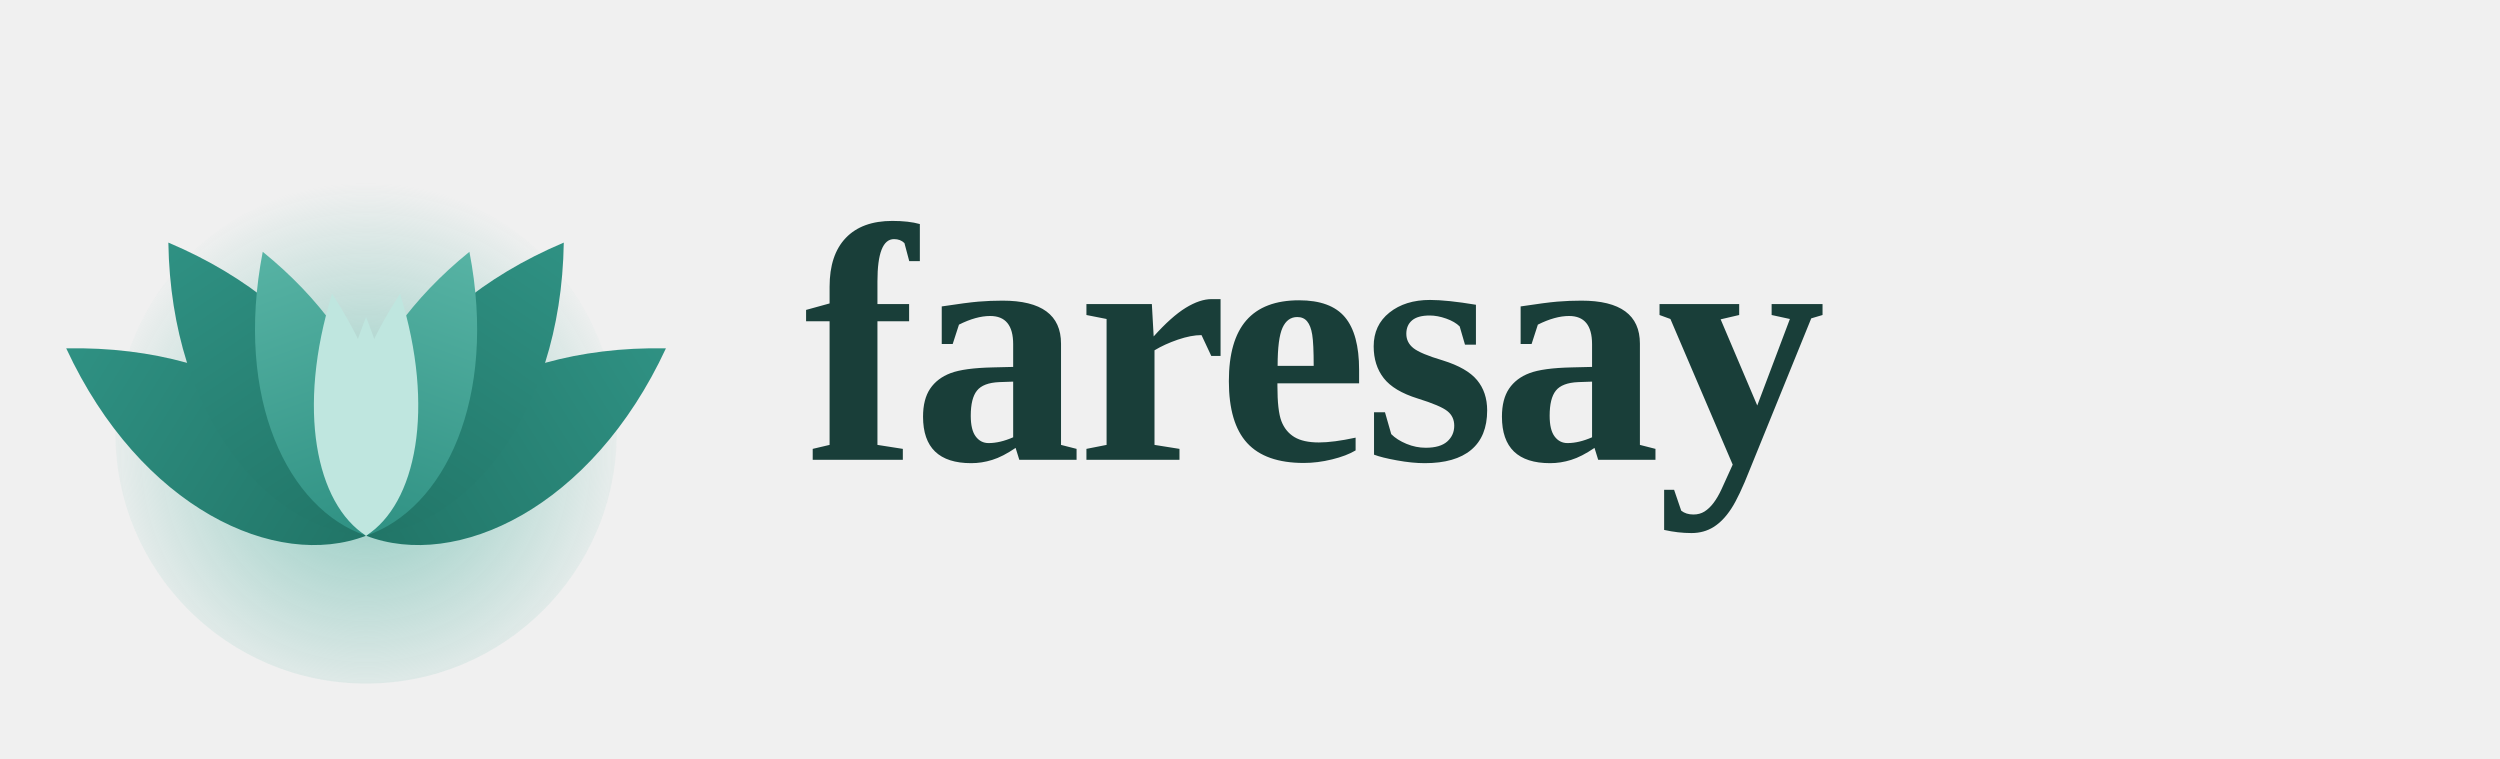
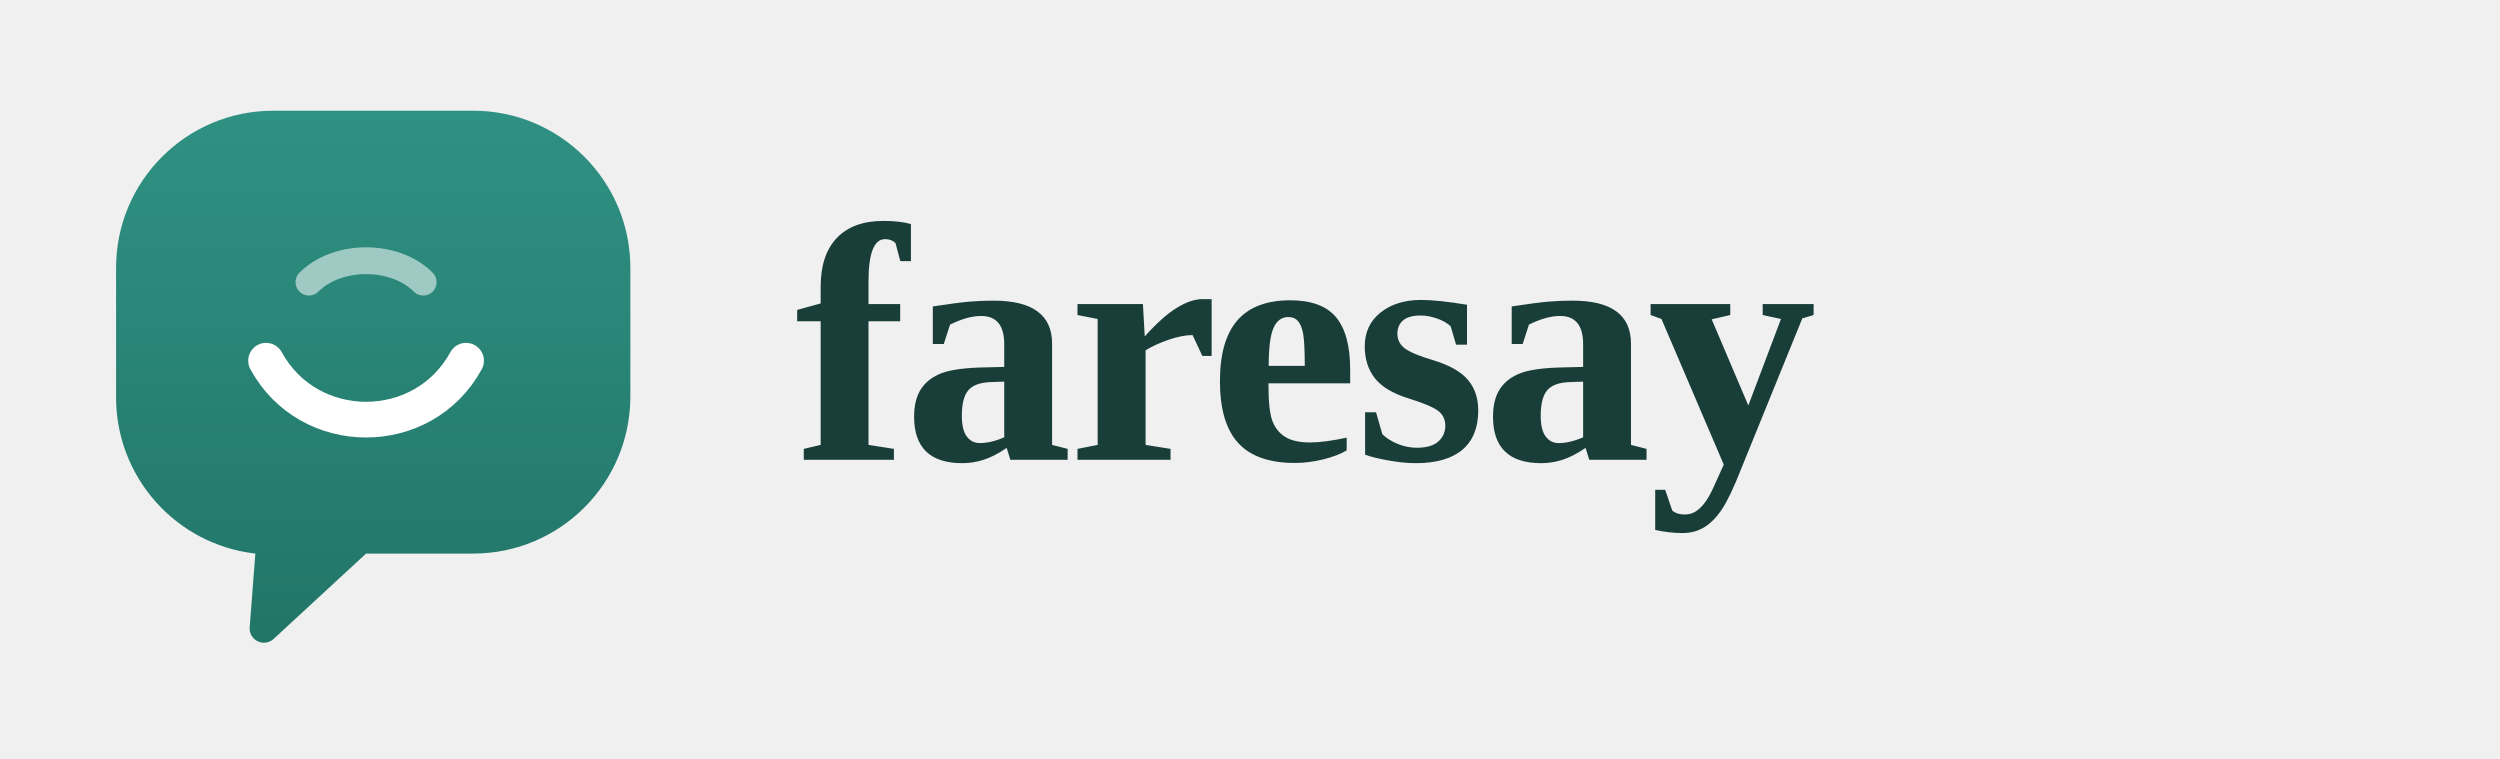
<svg xmlns="http://www.w3.org/2000/svg" width="560" height="170" viewBox="0 0 560 170" role="img" aria-label="Faresay">
  <defs>
-     <radialGradient id="h" cx="50%" cy="55%" r="55%">
-       <stop offset="0%" stop-color="#7fc4b8" stop-opacity="0.9" />
-       <stop offset="100%" stop-color="#7fc4b8" stop-opacity="0" />
-     </radialGradient>
-     <linearGradient id="p" x1="0" y1="0" x2="0" y2="1">
+     <linearGradient id="fsT" x1="0" y1="0" x2="0" y2="1">
      <stop offset="0%" stop-color="#2f9183" />
      <stop offset="100%" stop-color="#217567" />
    </linearGradient>
-     <linearGradient id="pl" x1="0" y1="0" x2="0" y2="1">
-       <stop offset="0%" stop-color="#57b3a4" />
-       <stop offset="100%" stop-color="#2f9183" />
-     </linearGradient>
  </defs>
-   <g transform="translate(10,12) scale(0.72)">
-     <circle cx="100" cy="118" r="78" fill="url(#h)" />
-     <g fill="url(#p)">
-       <path transform="rotate(-58 100 150)" d="M100 150 C76 132 70 86 100 40 C130 86 124 132 100 150 Z" />
-       <path transform="rotate(58 100 150)" d="M100 150 C76 132 70 86 100 40 C130 86 124 132 100 150 Z" />
-       <path transform="rotate(-34 100 150)" d="M100 150 C76 132 70 86 100 40 C130 86 124 132 100 150 Z" />
-       <path transform="rotate(34 100 150)" d="M100 150 C76 132 70 86 100 40 C130 86 124 132 100 150 Z" />
-     </g>
-     <g fill="url(#pl)">
-       <path transform="rotate(-20 100 150)" d="M100 150 C80 134 76 96 100 56 C124 96 120 134 100 150 Z" />
-       <path transform="rotate(20 100 150)" d="M100 150 C80 134 76 96 100 56 C124 96 120 134 100 150 Z" />
-     </g>
-     <g fill="#bfe6df">
-       <path transform="rotate(-8 100 150)" d="M100 150 C86 138 84 108 100 74 C116 108 114 138 100 150 Z" />
-       <path transform="rotate(8 100 150)" d="M100 150 C86 138 84 108 100 74 C116 108 114 138 100 150 Z" />
-       <path d="M100 150 C88 138 88 112 100 82 C112 112 112 138 100 150 Z" />
-     </g>
+   <g transform="translate(2,4) scale(0.8)">
+     <path fill="url(#fsT)" d="M70 26 h60 a44 44 0 0 1 44 44 v36 a44 44 0 0 1 -44 44 h-30       l-26 24 a4 4 0 0 1 -6.6 -3.2 l1.6 -20.8 h0 a44 44 0 0 1 -39 -44 v-36 a44 44 0 0 1 44 -44 Z" />
+     <path d="M72 96 C84 118 116 118 128 96" fill="none" stroke="#ffffff" stroke-width="10" stroke-linecap="round" />
+     <path d="M84 74 C92 66 108 66 116 74" fill="none" stroke="#ffffff" stroke-width="7.5" stroke-linecap="round" stroke-opacity="0.55" />
  </g>
-   <text x="180" y="103" font-family="Fraunces, Georgia, 'Times New Roman', serif" font-size="76" font-weight="600" letter-spacing="-1" fill="#193e39">faresay</text>
+   <text x="178" y="103" font-family="Fraunces, Georgia, 'Times New Roman', serif" font-size="76" font-weight="600" letter-spacing="-1" fill="#193e39">faresay</text>
</svg>
